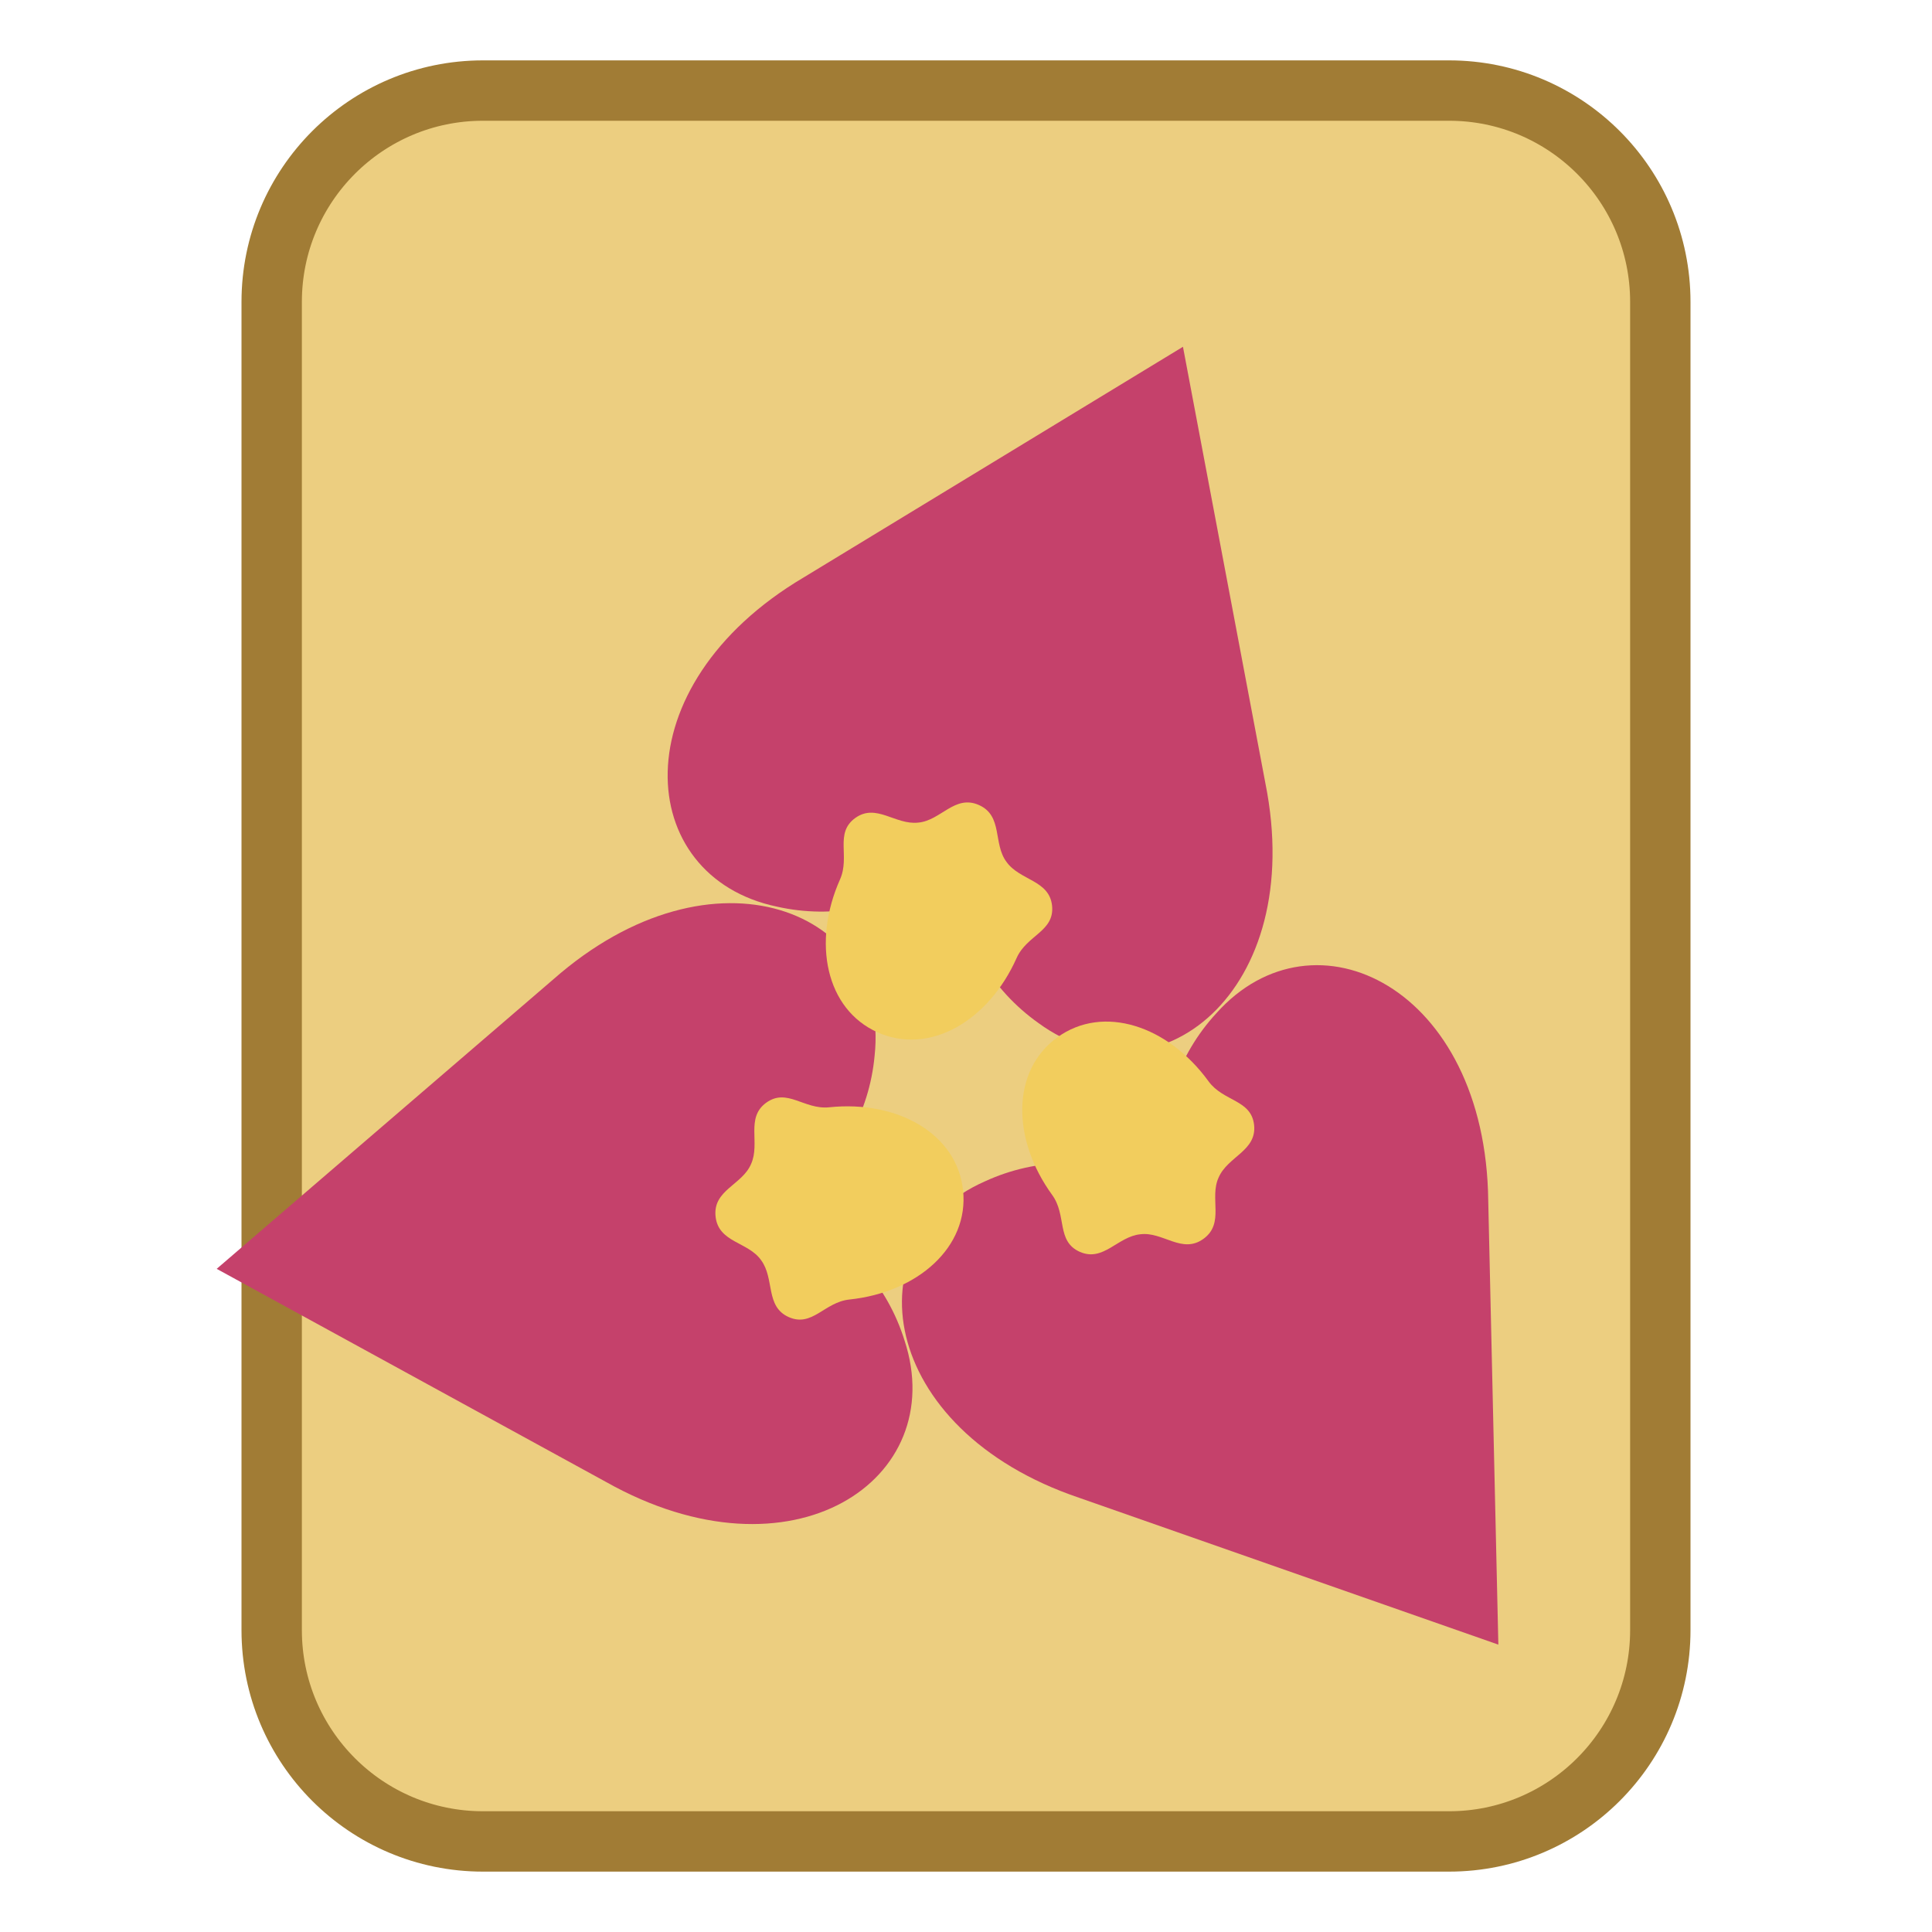
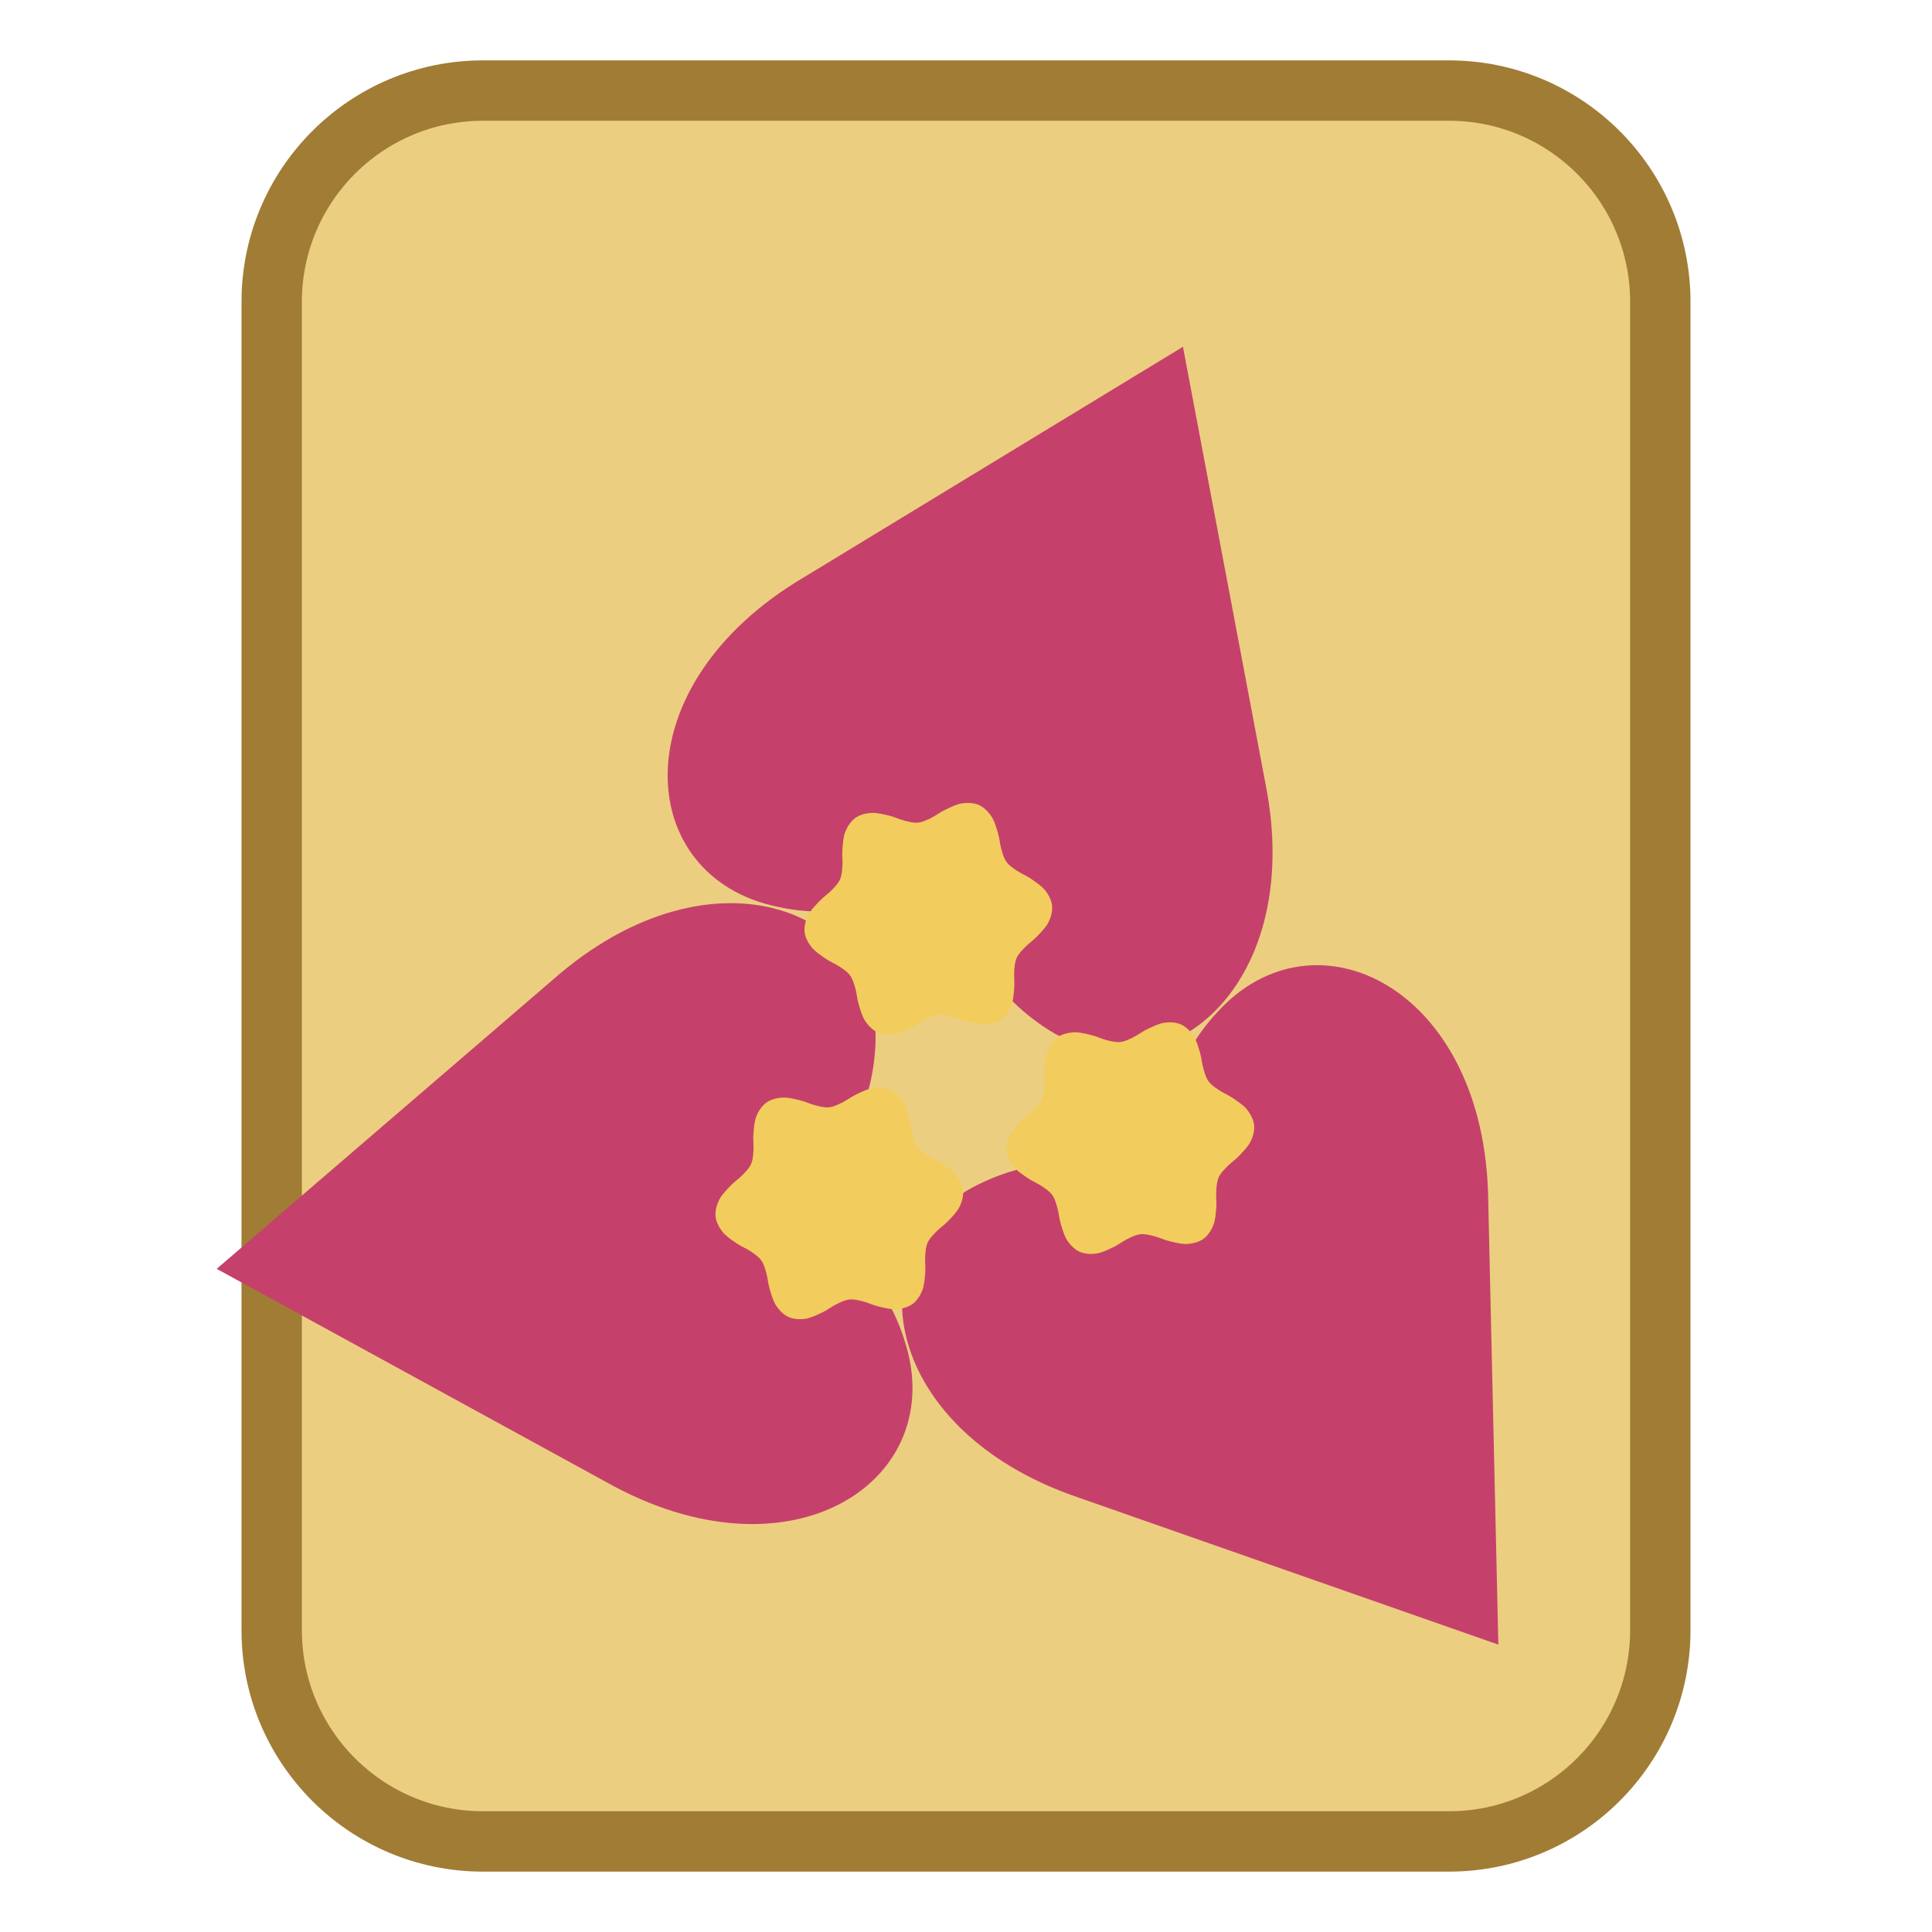
<svg xmlns="http://www.w3.org/2000/svg" viewBox="0 0 64 64" fill="none" role="img" aria-label="旋心">
  <rect x="9" y="3" width="46" height="58" rx="7" fill="#ECCE80" stroke="#A17C35" stroke-width="2" />
  <g transform="translate(32 36) scale(0.93) translate(-32 -36)">
    <g transform="rotate(0 32 36) translate(0 -2) rotate(24 32 29)">
      <path d="M32 10 L41 23 C45.4 29.2 42.2 35.2 37.1 34.1 Q34.1 33.5 32 30.5 Q29.9 33.5 26.9 34.1 C21.8 35.2 18.6 29.2 23 23 Z" fill="#C5416B" />
    </g>
    <g transform="rotate(120 32 36) translate(0 -2) rotate(24 32 29)">
      <path d="M32 10 L41 23 C45.4 29.2 42.2 35.2 37.1 34.1 Q34.1 33.5 32 30.5 Q29.9 33.5 26.9 34.1 C21.8 35.2 18.6 29.2 23 23 Z" fill="#C5416B" />
    </g>
    <g transform="rotate(240 32 36) translate(0 -2) rotate(24 32 29)">
      <path d="M32 10 L41 23 C45.4 29.2 42.2 35.2 37.1 34.1 Q34.1 33.5 32 30.5 Q29.9 33.5 26.9 34.1 C21.8 35.2 18.6 29.2 23 23 Z" fill="#C5416B" />
    </g>
    <g data-flower-center="bougainvillea">
      <g transform="rotate(0 32 36) translate(0 -2) rotate(24 32 29)">
-         <path d="M32 28.53 C32.42 28.53 32.45 29 32.765 29.175 C33.08 29.36 33.5 29.16 33.706 29.515 C33.91 29.87 33.53 30.1 33.53 30.5 C33.53 31.59 32.9 32.47 32 32.47 C31.1 32.47 30.47 31.59 30.47 30.5 C30.47 30.1 30.09 29.87 30.294 29.515 C30.5 29.16 30.92 29.36 31.235 29.175 C31.55 29 31.58 28.53 32 28.53 Z" transform="translate(32 32.3) scale(2.25) translate(-32 -30.5)" fill="#F2CD5D" />
+         <path d="M32 28.53C32.083 28.53 32.173 28.564 32.249 28.611C32.324 28.657 32.393 28.74 32.453 28.81C32.513 28.879 32.558 28.966 32.61 29.027C32.662 29.088 32.705 29.14 32.765 29.175C32.825 29.21 32.892 29.221 32.971 29.235C33.049 29.25 33.147 29.245 33.237 29.263C33.328 29.28 33.434 29.298 33.512 29.34C33.59 29.382 33.665 29.443 33.706 29.515C33.748 29.587 33.763 29.682 33.761 29.771C33.758 29.86 33.72 29.96 33.69 30.047C33.66 30.134 33.608 30.216 33.581 30.292C33.554 30.367 33.53 30.431 33.53 30.5C33.53 30.569 33.554 30.633 33.581 30.708C33.608 30.784 33.66 30.866 33.69 30.953C33.72 31.04 33.758 31.14 33.761 31.229C33.763 31.318 33.748 31.413 33.706 31.485C33.665 31.557 33.59 31.618 33.512 31.66C33.434 31.702 33.328 31.72 33.237 31.737C33.147 31.755 33.049 31.75 32.971 31.765C32.892 31.779 32.825 31.79 32.765 31.825C32.705 31.86 32.662 31.912 32.61 31.973C32.558 32.034 32.513 32.121 32.453 32.19C32.393 32.26 32.324 32.343 32.249 32.389C32.173 32.436 32.083 32.47 32 32.47C31.917 32.47 31.827 32.436 31.751 32.389C31.676 32.343 31.607 32.26 31.547 32.19C31.487 32.121 31.442 32.034 31.39 31.973C31.338 31.912 31.295 31.86 31.235 31.825C31.175 31.79 31.108 31.779 31.029 31.765C30.951 31.75 30.853 31.755 30.763 31.737C30.672 31.72 30.566 31.702 30.488 31.66C30.41 31.618 30.335 31.557 30.294 31.485C30.253 31.413 30.237 31.318 30.239 31.229C30.242 31.14 30.28 31.04 30.31 30.953C30.34 30.866 30.392 30.784 30.419 30.708C30.446 30.633 30.47 30.569 30.47 30.5C30.47 30.431 30.446 30.367 30.419 30.292C30.392 30.216 30.34 30.134 30.31 30.047C30.28 29.96 30.242 29.86 30.239 29.771C30.237 29.682 30.253 29.587 30.294 29.515C30.335 29.443 30.41 29.382 30.488 29.34C30.566 29.298 30.672 29.28 30.763 29.263C30.853 29.245 30.951 29.25 31.029 29.235C31.108 29.221 31.175 29.21 31.235 29.175C31.295 29.14 31.338 29.088 31.39 29.027C31.442 28.966 31.487 28.879 31.547 28.81C31.607 28.74 31.676 28.657 31.751 28.611C31.827 28.564 31.917 28.53 32 28.53Z" transform="translate(32 32.3) rotate(0) scale(2.25) translate(-32 -30.5)" fill="#F2CD5D" />
      </g>
      <g transform="rotate(120 32 36) translate(0 -2) rotate(24 32 29)">
-         <path d="M32 28.53 C32.42 28.53 32.45 29 32.765 29.175 C33.08 29.36 33.5 29.16 33.706 29.515 C33.91 29.87 33.53 30.1 33.53 30.5 C33.53 31.59 32.9 32.47 32 32.47 C31.1 32.47 30.47 31.59 30.47 30.5 C30.47 30.1 30.09 29.87 30.294 29.515 C30.5 29.16 30.92 29.36 31.235 29.175 C31.55 29 31.58 28.53 32 28.53 Z" transform="translate(32 32.3) scale(2.25) translate(-32 -30.5)" fill="#F2CD5D" />
+         <path d="M32 28.53C32.083 28.53 32.173 28.564 32.249 28.611C32.324 28.657 32.393 28.74 32.453 28.81C32.513 28.879 32.558 28.966 32.61 29.027C32.662 29.088 32.705 29.14 32.765 29.175C32.825 29.21 32.892 29.221 32.971 29.235C33.049 29.25 33.147 29.245 33.237 29.263C33.328 29.28 33.434 29.298 33.512 29.34C33.59 29.382 33.665 29.443 33.706 29.515C33.748 29.587 33.763 29.682 33.761 29.771C33.758 29.86 33.72 29.96 33.69 30.047C33.66 30.134 33.608 30.216 33.581 30.292C33.554 30.367 33.53 30.431 33.53 30.5C33.53 30.569 33.554 30.633 33.581 30.708C33.608 30.784 33.66 30.866 33.69 30.953C33.72 31.04 33.758 31.14 33.761 31.229C33.763 31.318 33.748 31.413 33.706 31.485C33.665 31.557 33.59 31.618 33.512 31.66C33.434 31.702 33.328 31.72 33.237 31.737C33.147 31.755 33.049 31.75 32.971 31.765C32.892 31.779 32.825 31.79 32.765 31.825C32.705 31.86 32.662 31.912 32.61 31.973C32.558 32.034 32.513 32.121 32.453 32.19C32.393 32.26 32.324 32.343 32.249 32.389C32.173 32.436 32.083 32.47 32 32.47C31.917 32.47 31.827 32.436 31.751 32.389C31.676 32.343 31.607 32.26 31.547 32.19C31.487 32.121 31.442 32.034 31.39 31.973C31.338 31.912 31.295 31.86 31.235 31.825C31.175 31.79 31.108 31.779 31.029 31.765C30.951 31.75 30.853 31.755 30.763 31.737C30.672 31.72 30.566 31.702 30.488 31.66C30.41 31.618 30.335 31.557 30.294 31.485C30.253 31.413 30.237 31.318 30.239 31.229C30.242 31.14 30.28 31.04 30.31 30.953C30.34 30.866 30.392 30.784 30.419 30.708C30.446 30.633 30.47 30.569 30.47 30.5C30.47 30.431 30.446 30.367 30.419 30.292C30.392 30.216 30.34 30.134 30.31 30.047C30.28 29.96 30.242 29.86 30.239 29.771C30.237 29.682 30.253 29.587 30.294 29.515C30.335 29.443 30.41 29.382 30.488 29.34C30.566 29.298 30.672 29.28 30.763 29.263C30.853 29.245 30.951 29.25 31.029 29.235C31.108 29.221 31.175 29.21 31.235 29.175C31.295 29.14 31.338 29.088 31.39 29.027C31.442 28.966 31.487 28.879 31.547 28.81C31.607 28.74 31.676 28.657 31.751 28.611C31.827 28.564 31.917 28.53 32 28.53Z" transform="translate(32 32.3) rotate(0) scale(2.25) translate(-32 -30.5)" fill="#F2CD5D" />
      </g>
      <g transform="rotate(240 32 36) translate(0 -2) rotate(24 32 29)">
-         <path d="M32 28.53 C32.42 28.53 32.45 29 32.765 29.175 C33.08 29.36 33.5 29.16 33.706 29.515 C33.91 29.87 33.53 30.1 33.53 30.5 C33.53 31.59 32.9 32.47 32 32.47 C31.1 32.47 30.47 31.59 30.47 30.5 C30.47 30.1 30.09 29.87 30.294 29.515 C30.5 29.16 30.92 29.36 31.235 29.175 C31.55 29 31.58 28.53 32 28.53 Z" transform="translate(32 32.3) scale(2.25) translate(-32 -30.5)" fill="#F2CD5D" />
+         <path d="M32 28.53C32.083 28.53 32.173 28.564 32.249 28.611C32.324 28.657 32.393 28.74 32.453 28.81C32.513 28.879 32.558 28.966 32.61 29.027C32.662 29.088 32.705 29.14 32.765 29.175C32.825 29.21 32.892 29.221 32.971 29.235C33.049 29.25 33.147 29.245 33.237 29.263C33.328 29.28 33.434 29.298 33.512 29.34C33.59 29.382 33.665 29.443 33.706 29.515C33.748 29.587 33.763 29.682 33.761 29.771C33.758 29.86 33.72 29.96 33.69 30.047C33.66 30.134 33.608 30.216 33.581 30.292C33.554 30.367 33.53 30.431 33.53 30.5C33.53 30.569 33.554 30.633 33.581 30.708C33.608 30.784 33.66 30.866 33.69 30.953C33.72 31.04 33.758 31.14 33.761 31.229C33.763 31.318 33.748 31.413 33.706 31.485C33.665 31.557 33.59 31.618 33.512 31.66C33.434 31.702 33.328 31.72 33.237 31.737C33.147 31.755 33.049 31.75 32.971 31.765C32.892 31.779 32.825 31.79 32.765 31.825C32.705 31.86 32.662 31.912 32.61 31.973C32.558 32.034 32.513 32.121 32.453 32.19C32.393 32.26 32.324 32.343 32.249 32.389C32.173 32.436 32.083 32.47 32 32.47C31.917 32.47 31.827 32.436 31.751 32.389C31.676 32.343 31.607 32.26 31.547 32.19C31.487 32.121 31.442 32.034 31.39 31.973C31.338 31.912 31.295 31.86 31.235 31.825C31.175 31.79 31.108 31.779 31.029 31.765C30.951 31.75 30.853 31.755 30.763 31.737C30.672 31.72 30.566 31.702 30.488 31.66C30.41 31.618 30.335 31.557 30.294 31.485C30.253 31.413 30.237 31.318 30.239 31.229C30.242 31.14 30.28 31.04 30.31 30.953C30.34 30.866 30.392 30.784 30.419 30.708C30.446 30.633 30.47 30.569 30.47 30.5C30.47 30.431 30.446 30.367 30.419 30.292C30.392 30.216 30.34 30.134 30.31 30.047C30.28 29.96 30.242 29.86 30.239 29.771C30.237 29.682 30.253 29.587 30.294 29.515C30.335 29.443 30.41 29.382 30.488 29.34C30.566 29.298 30.672 29.28 30.763 29.263C30.853 29.245 30.951 29.25 31.029 29.235C31.108 29.221 31.175 29.21 31.235 29.175C31.295 29.14 31.338 29.088 31.39 29.027C31.442 28.966 31.487 28.879 31.547 28.81C31.607 28.74 31.676 28.657 31.751 28.611C31.827 28.564 31.917 28.53 32 28.53Z" transform="translate(32 32.3) rotate(0) scale(2.25) translate(-32 -30.5)" fill="#F2CD5D" />
      </g>
    </g>
  </g>
</svg>
